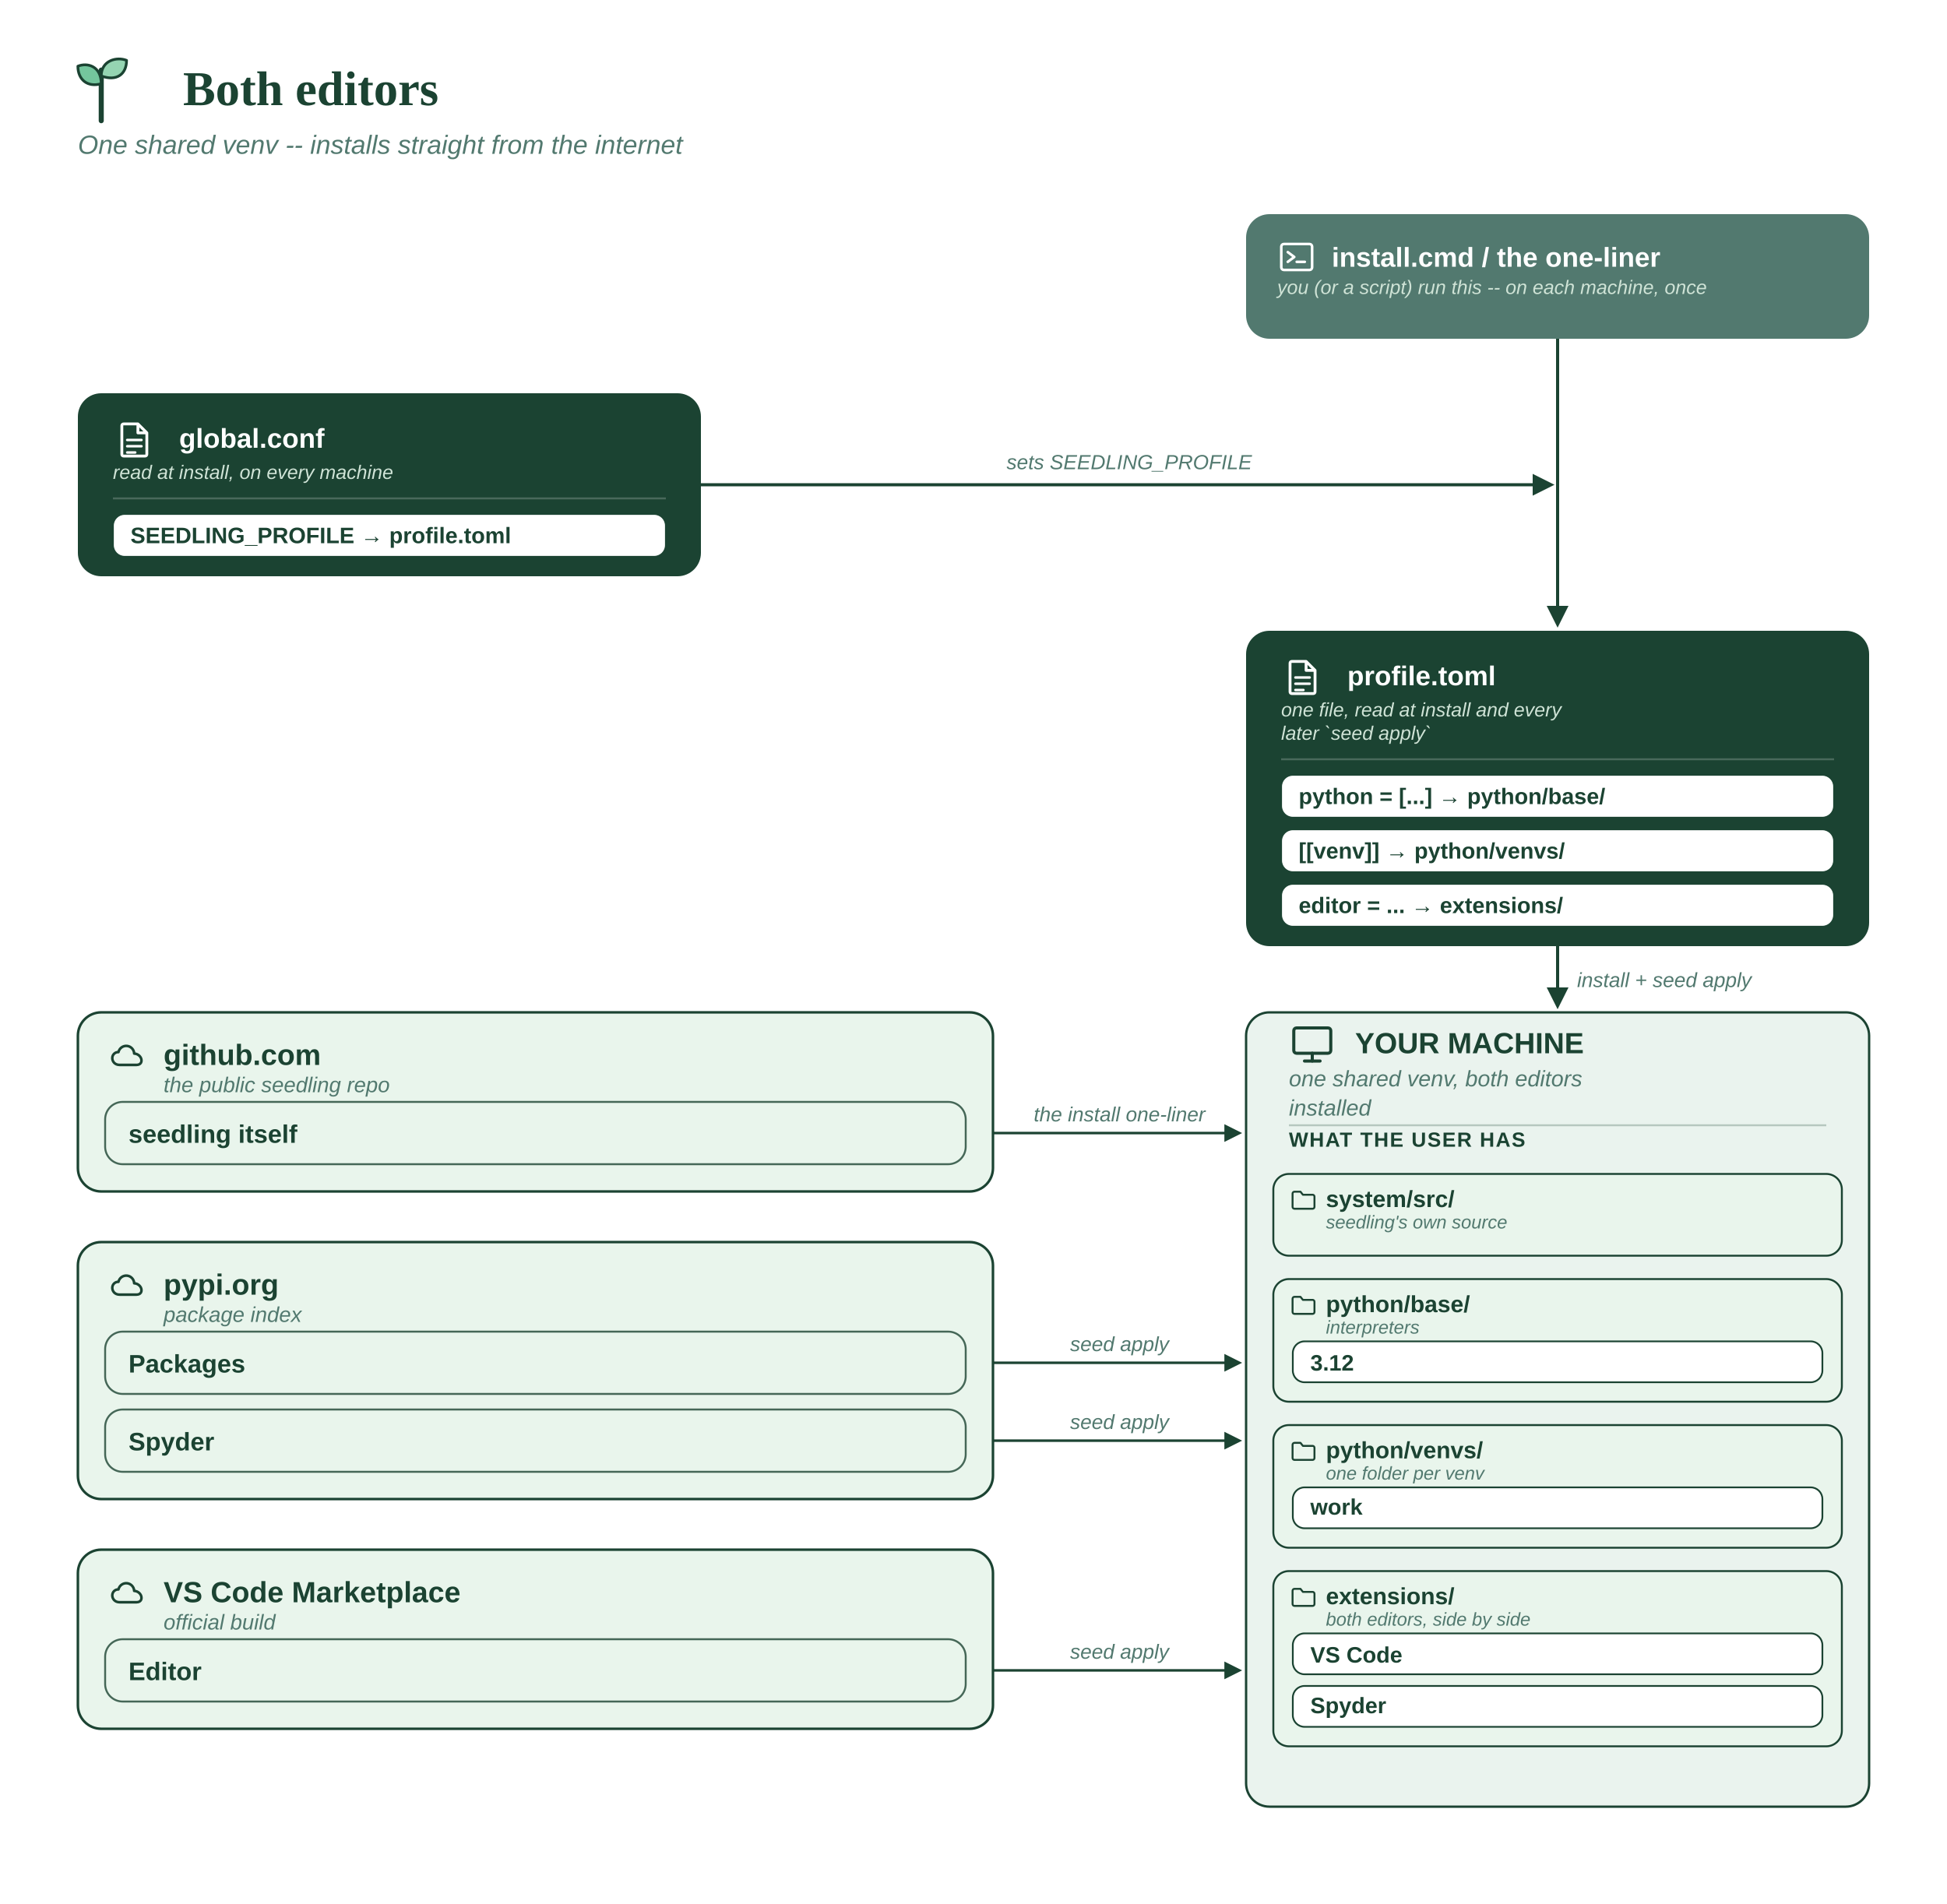
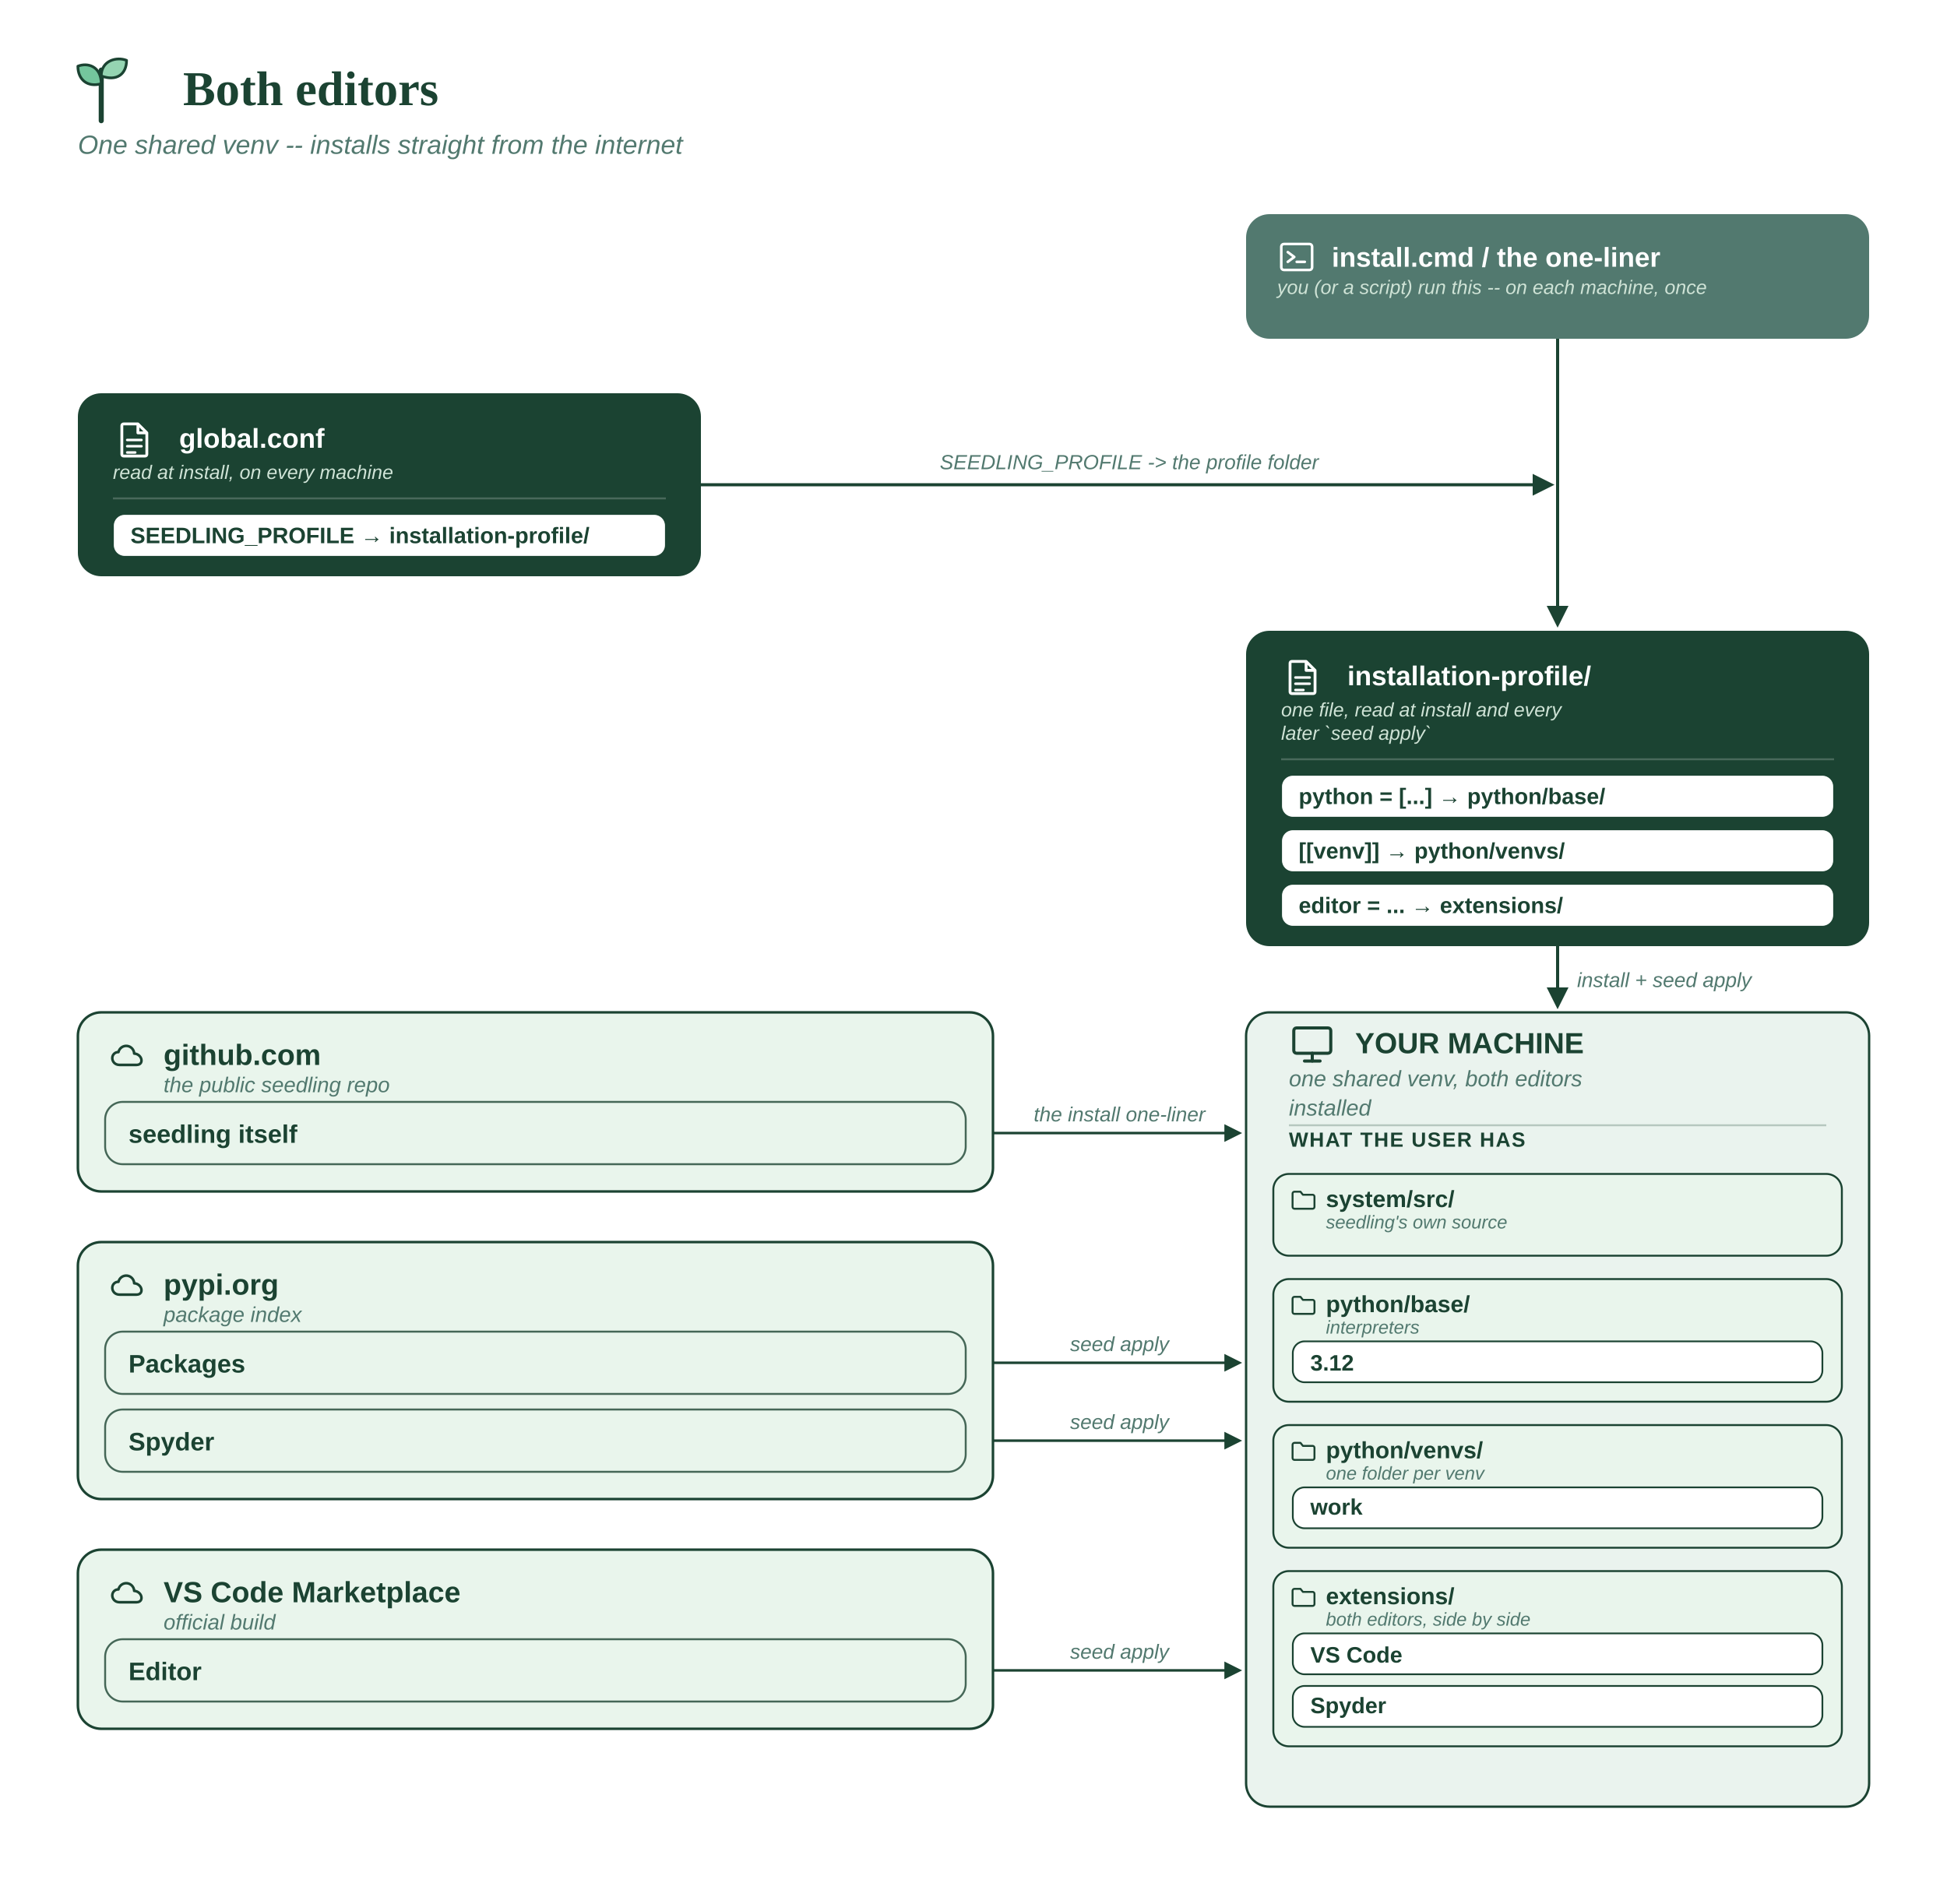
<svg xmlns="http://www.w3.org/2000/svg" viewBox="0 0 1000 978" font-family="Arial, Helvetica, sans-serif">
  <defs>
    <defs>
      <style>
      .head  { font-family: Georgia, 'Times New Roman', serif; }
      .body  { font-family: Arial, Helvetica, sans-serif; }
      .fg    { fill: #1B4332; }
      .fw    { fill: #FFFFFF; }
      .fmute { fill: #52796F; }
    </style>
      <marker id="arrow" markerWidth="7" markerHeight="7" refX="5.5" refY="3.5" orient="auto">
        <path d="M0,0 L7,3.5 L0,7 Z" fill="#1B4332" />
      </marker>
      <symbol id="ic-cloud" viewBox="0 0 24 24">
        <path d="M6.5 18 C3.5 18 2 15.8 2 13.8 C2 11.6 3.8 10 5.8 10.1 C6.4 7.6 8.7 6 11.2 6.3 C13.6 6.6 15.4 8.6 15.5 11 C17.9 11.1 20 13 20 15.3 C20 17.4 18.2 18 17 18 Z" fill="none" stroke="currentColor" stroke-width="1.6" stroke-linejoin="round" />
      </symbol>
      <symbol id="ic-box" viewBox="0 0 24 24">
        <path d="M3 8 L12 4 L21 8 L12 12 Z" fill="none" stroke="currentColor" stroke-width="1.6" stroke-linejoin="round" />
        <path d="M3 8 V17 L12 21 V12" fill="none" stroke="currentColor" stroke-width="1.6" stroke-linejoin="round" />
        <path d="M21 8 V17 L12 21" fill="none" stroke="currentColor" stroke-width="1.6" stroke-linejoin="round" />
      </symbol>
      <symbol id="ic-server" viewBox="0 0 24 24">
        <rect x="3" y="4" width="18" height="6" rx="1.3" fill="none" stroke="currentColor" stroke-width="1.6" />
        <rect x="3" y="14" width="18" height="6" rx="1.3" fill="none" stroke="currentColor" stroke-width="1.6" />
        <circle cx="7" cy="7" r="1" fill="currentColor" />
        <circle cx="7" cy="17" r="1" fill="currentColor" />
      </symbol>
      <symbol id="ic-monitor" viewBox="0 0 24 24">
        <rect x="2.5" y="4" width="19" height="13" rx="1.4" fill="none" stroke="currentColor" stroke-width="1.6" />
        <line x1="8" y1="21" x2="16" y2="21" stroke="currentColor" stroke-width="1.6" stroke-linecap="round" />
        <line x1="12" y1="17" x2="12" y2="21" stroke="currentColor" stroke-width="1.6" stroke-linecap="round" />
      </symbol>
      <symbol id="ic-folder" viewBox="0 0 24 24">
        <path d="M3 6.5 C3 5.7 3.7 5 4.5 5 H9.5 L11.5 7.5 H19.5 C20.3 7.5 21 8.2 21 9 V17.5 C21 18.3 20.3 19 19.5 19 H4.5 C3.7 19 3 18.3 3 17.5 Z" fill="none" stroke="currentColor" stroke-width="1.6" stroke-linejoin="round" />
      </symbol>
      <symbol id="ic-doc" viewBox="0 0 24 24">
        <path d="M6 3 H14 L19 8 V20 C19 20.6 18.6 21 18 21 H6 C5.4 21 5 20.6 5 20 V4 C5 3.4 5.4 3 6 3 Z" fill="none" stroke="currentColor" stroke-width="1.6" stroke-linejoin="round" />
        <path d="M14 3 V8 H19" fill="none" stroke="currentColor" stroke-width="1.6" stroke-linejoin="round" />
        <line x1="8" y1="12" x2="16" y2="12" stroke="currentColor" stroke-width="1.4" stroke-linecap="round" />
        <line x1="8" y1="15.5" x2="16" y2="15.5" stroke="currentColor" stroke-width="1.4" stroke-linecap="round" />
        <line x1="8" y1="19" x2="12.5" y2="19" stroke="currentColor" stroke-width="1.4" stroke-linecap="round" />
      </symbol>
      <symbol id="ic-terminal" viewBox="0 0 24 24">
        <rect x="2.5" y="4" width="19" height="16" rx="1.6" fill="none" stroke="currentColor" stroke-width="1.6" />
        <path d="M6.5 9 L10.5 12 L6.5 15" fill="none" stroke="currentColor" stroke-width="1.6" stroke-linecap="round" stroke-linejoin="round" />
        <line x1="12" y1="15" x2="17" y2="15" stroke="currentColor" stroke-width="1.6" stroke-linecap="round" />
      </symbol>
    </defs>
  </defs>
  <rect x="0" y="0" width="1000" height="978" fill="#FFFFFF" />
  <g transform="translate(40,20)">
    <path d="M12 42 V16" stroke="#1B4332" stroke-width="2.6" stroke-linecap="round" fill="none" />
    <path d="M12 23 C12 14 5 12 0 14 C0 21 5 25 12 23 Z" fill="#74C69D" stroke="#1B4332" stroke-width="1.4" stroke-linejoin="round" />
    <path d="M12 19 C12 11 20 9 25 11 C25 18 20 22 12 19 Z" fill="#95D5B2" stroke="#1B4332" stroke-width="1.4" stroke-linejoin="round" />
  </g>
  <text x="94" y="54" class="head fg" font-size="25" font-weight="700">Both editors</text>
  <text x="40" y="79" class="body fmute" font-size="13.5" font-style="italic">One shared venv -- installs straight from the internet</text>
  <rect x="640" y="110" width="320" height="64" rx="12" fill="#52796F" />
  <use href="#ic-terminal" x="656" y="122" width="20" height="20" color="#FFFFFF" />
  <text x="684" y="137" class="body fw" font-size="14.0" font-weight="700">install.cmd  /  the one-liner</text>
  <text x="656" y="151" class="body" fill="#CFE3D6" font-size="10" font-style="italic">you (or a script) run this -- on each machine, once</text>
  <line x1="800" y1="174" x2="800" y2="320" stroke="#1B4332" stroke-width="1.6" marker-end="url(#arrow)" />
  <rect x="40" y="202" width="320" height="94" rx="12" fill="#1B4332" />
  <use href="#ic-doc" x="58" y="215" width="22" height="22" color="#FFFFFF" />
  <text x="92" y="230" class="body fw" font-size="14" font-weight="700">global.conf</text>
  <text x="58" y="246" class="body" fill="#CFE3D6" font-size="10" font-style="italic">read at install, on every machine</text>
  <line x1="58" y1="256" x2="342" y2="256" stroke="#FFFFFF" stroke-width="1" opacity="0.2" />
  <rect x="58" y="264" width="284" height="22" rx="6" fill="#FFFFFF" stroke="#1B4332" stroke-width="0.9" />
-   <text x="67" y="279" class="body fg" font-size="11.5" font-weight="600">SEEDLING_PROFILE  →  profile.toml</text>
+   <text x="67" y="279" class="body fg" font-size="11.5" font-weight="600">SEEDLING_PROFILE  →  installation-profile/</text>
  <line x1="360" y1="249" x2="796" y2="249" stroke="#1B4332" stroke-width="1.6" marker-end="url(#arrow)" />
-   <text x="580" y="241" text-anchor="middle" class="body fmute" font-size="10.5" font-style="italic">sets SEEDLING_PROFILE</text>
+   <text x="580" y="241" text-anchor="middle" class="body fmute" font-size="10.5" font-style="italic">SEEDLING_PROFILE -&gt; the profile folder</text>
  <rect x="640" y="324" width="320" height="162" rx="12" fill="#1B4332" />
  <use href="#ic-doc" x="658" y="337" width="22" height="22" color="#FFFFFF" />
-   <text x="692" y="352" class="body fw" font-size="14.0" font-weight="700">profile.toml</text>
+   <text x="692" y="352" class="body fw" font-size="14.0" font-weight="700">installation-profile/</text>
  <text x="658" y="368" class="body" fill="#CFE3D6" font-size="10" font-style="italic">one file, read at install and every</text>
  <text x="658" y="380" class="body" fill="#CFE3D6" font-size="10" font-style="italic">later `seed apply`</text>
  <line x1="658" y1="390" x2="942" y2="390" stroke="#FFFFFF" stroke-width="1" opacity="0.2" />
  <rect x="658" y="398" width="284" height="22" rx="6" fill="#FFFFFF" stroke="#1B4332" stroke-width="0.9" />
  <text x="667" y="413" class="body fg" font-size="11.5" font-weight="600">python = [...]  →  python/base/</text>
  <rect x="658" y="426" width="284" height="22" rx="6" fill="#FFFFFF" stroke="#1B4332" stroke-width="0.9" />
  <text x="667" y="441" class="body fg" font-size="11.5" font-weight="600">[[venv]]  →  python/venvs/</text>
  <rect x="658" y="454" width="284" height="22" rx="6" fill="#FFFFFF" stroke="#1B4332" stroke-width="0.9" />
  <text x="667" y="469" class="body fg" font-size="11.5" font-weight="600">editor = ...  →  extensions/</text>
  <line x1="800" y1="486" x2="800" y2="516" stroke="#1B4332" stroke-width="1.6" marker-end="url(#arrow)" />
  <text x="810" y="507" class="body fmute" font-size="10.5" font-style="italic">install + seed apply</text>
  <rect x="640" y="520" width="320" height="408" rx="12" fill="#EAF3EE" stroke="#1B4332" stroke-width="1.2" />
  <use href="#ic-monitor" x="662" y="524" width="24" height="24" color="#1B4332" />
  <text x="696" y="541" class="body fg" font-size="15" font-weight="700">YOUR MACHINE</text>
  <text x="662" y="558" class="body fmute" font-size="11.5" font-style="italic">one shared venv, both editors</text>
  <text x="662" y="573" class="body fmute" font-size="11.5" font-style="italic">installed</text>
  <line x1="662" y1="578" x2="938" y2="578" stroke="#1B4332" stroke-width="1" opacity="0.25" />
  <text x="662" y="589" class="body fg" font-size="10.5" font-weight="700" letter-spacing="0.6">WHAT THE USER HAS</text>
  <rect x="654" y="603" width="292" height="42" rx="8" fill="#E9F5EC" stroke="#1B4332" stroke-width="1" />
  <use href="#ic-folder" x="662" y="609" width="15" height="15" color="#1B4332" />
  <text x="681" y="620" class="body fg" font-size="12.0" font-weight="700">system/src/</text>
  <text x="681" y="631" class="body fmute" font-size="9.5" font-style="italic">seedling's own source</text>
  <rect x="654" y="657" width="292" height="63" rx="8" fill="#E9F5EC" stroke="#1B4332" stroke-width="1" />
  <use href="#ic-folder" x="662" y="663" width="15" height="15" color="#1B4332" />
  <text x="681" y="674" class="body fg" font-size="12.0" font-weight="700">python/base/</text>
  <text x="681" y="685" class="body fmute" font-size="9.5" font-style="italic">interpreters</text>
  <rect x="664" y="689" width="272" height="21" rx="6" fill="#FFFFFF" stroke="#1B4332" stroke-width="0.9" />
  <text x="673" y="704" class="body fg" font-size="11.5" font-weight="600">3.12</text>
  <rect x="654" y="732" width="292" height="63" rx="8" fill="#E9F5EC" stroke="#1B4332" stroke-width="1" />
  <use href="#ic-folder" x="662" y="738" width="15" height="15" color="#1B4332" />
  <text x="681" y="749" class="body fg" font-size="12.0" font-weight="700">python/venvs/</text>
  <text x="681" y="760" class="body fmute" font-size="9.5" font-style="italic">one folder per venv</text>
  <rect x="664" y="764" width="272" height="21" rx="6" fill="#FFFFFF" stroke="#1B4332" stroke-width="0.9" />
  <text x="673" y="778" class="body fg" font-size="11.5" font-weight="600">work</text>
  <rect x="654" y="807" width="292" height="90" rx="8" fill="#E9F5EC" stroke="#1B4332" stroke-width="1" />
  <use href="#ic-folder" x="662" y="813" width="15" height="15" color="#1B4332" />
  <text x="681" y="824" class="body fg" font-size="12.0" font-weight="700">extensions/</text>
  <text x="681" y="835" class="body fmute" font-size="9.5" font-style="italic">both editors, side by side</text>
  <rect x="664" y="839" width="272" height="21" rx="6" fill="#FFFFFF" stroke="#1B4332" stroke-width="0.9" />
  <text x="673" y="854" class="body fg" font-size="11.5" font-weight="600">VS Code</text>
  <rect x="664" y="866" width="272" height="21" rx="6" fill="#FFFFFF" stroke="#1B4332" stroke-width="0.9" />
  <text x="673" y="880" class="body fg" font-size="11.5" font-weight="600">Spyder</text>
  <rect x="40" y="520" width="470" height="92" rx="12" fill="#E9F5EC" stroke="#1B4332" stroke-width="1.3" />
  <use href="#ic-cloud" x="56" y="532" width="20" height="20" color="#1B4332" />
  <text x="84" y="547" class="body fg" font-size="15.0" font-weight="700">github.com</text>
  <text x="84" y="561" class="body fmute" font-size="11.0" font-style="italic">the public seedling repo</text>
  <rect x="54" y="566" width="442" height="32" rx="9" fill="#E9F5EC" stroke="#1B4332" stroke-width="1" opacity="0.8" />
  <text x="66" y="587" class="body fg" font-size="13.0" font-weight="700">seedling itself</text>
  <line x1="510" y1="582" x2="636" y2="582" stroke="#1B4332" stroke-width="1.3" marker-end="url(#arrow)" />
  <text x="575" y="576" text-anchor="middle" class="body fmute" font-size="10.5" font-style="italic">the install one-liner</text>
  <rect x="40" y="638" width="470" height="132" rx="12" fill="#E9F5EC" stroke="#1B4332" stroke-width="1.3" />
  <use href="#ic-cloud" x="56" y="650" width="20" height="20" color="#1B4332" />
  <text x="84" y="665" class="body fg" font-size="15.0" font-weight="700">pypi.org</text>
  <text x="84" y="679" class="body fmute" font-size="11.0" font-style="italic">package index</text>
  <rect x="54" y="684" width="442" height="32" rx="9" fill="#E9F5EC" stroke="#1B4332" stroke-width="1" opacity="0.8" />
  <text x="66" y="705" class="body fg" font-size="13.0" font-weight="700">Packages</text>
  <line x1="510" y1="700" x2="636" y2="700" stroke="#1B4332" stroke-width="1.3" marker-end="url(#arrow)" />
  <text x="575" y="694" text-anchor="middle" class="body fmute" font-size="10.5" font-style="italic">seed apply</text>
  <rect x="54" y="724" width="442" height="32" rx="9" fill="#E9F5EC" stroke="#1B4332" stroke-width="1" opacity="0.8" />
  <text x="66" y="745" class="body fg" font-size="13.0" font-weight="700">Spyder</text>
  <line x1="510" y1="740" x2="636" y2="740" stroke="#1B4332" stroke-width="1.3" marker-end="url(#arrow)" />
  <text x="575" y="734" text-anchor="middle" class="body fmute" font-size="10.5" font-style="italic">seed apply</text>
  <rect x="40" y="796" width="470" height="92" rx="12" fill="#E9F5EC" stroke="#1B4332" stroke-width="1.3" />
  <use href="#ic-cloud" x="56" y="808" width="20" height="20" color="#1B4332" />
  <text x="84" y="823" class="body fg" font-size="15.0" font-weight="700">VS Code Marketplace</text>
  <text x="84" y="837" class="body fmute" font-size="11.0" font-style="italic">official build</text>
  <rect x="54" y="842" width="442" height="32" rx="9" fill="#E9F5EC" stroke="#1B4332" stroke-width="1" opacity="0.8" />
  <text x="66" y="863" class="body fg" font-size="13.0" font-weight="700">Editor</text>
  <line x1="510" y1="858" x2="636" y2="858" stroke="#1B4332" stroke-width="1.3" marker-end="url(#arrow)" />
  <text x="575" y="852" text-anchor="middle" class="body fmute" font-size="10.5" font-style="italic">seed apply</text>
</svg>
